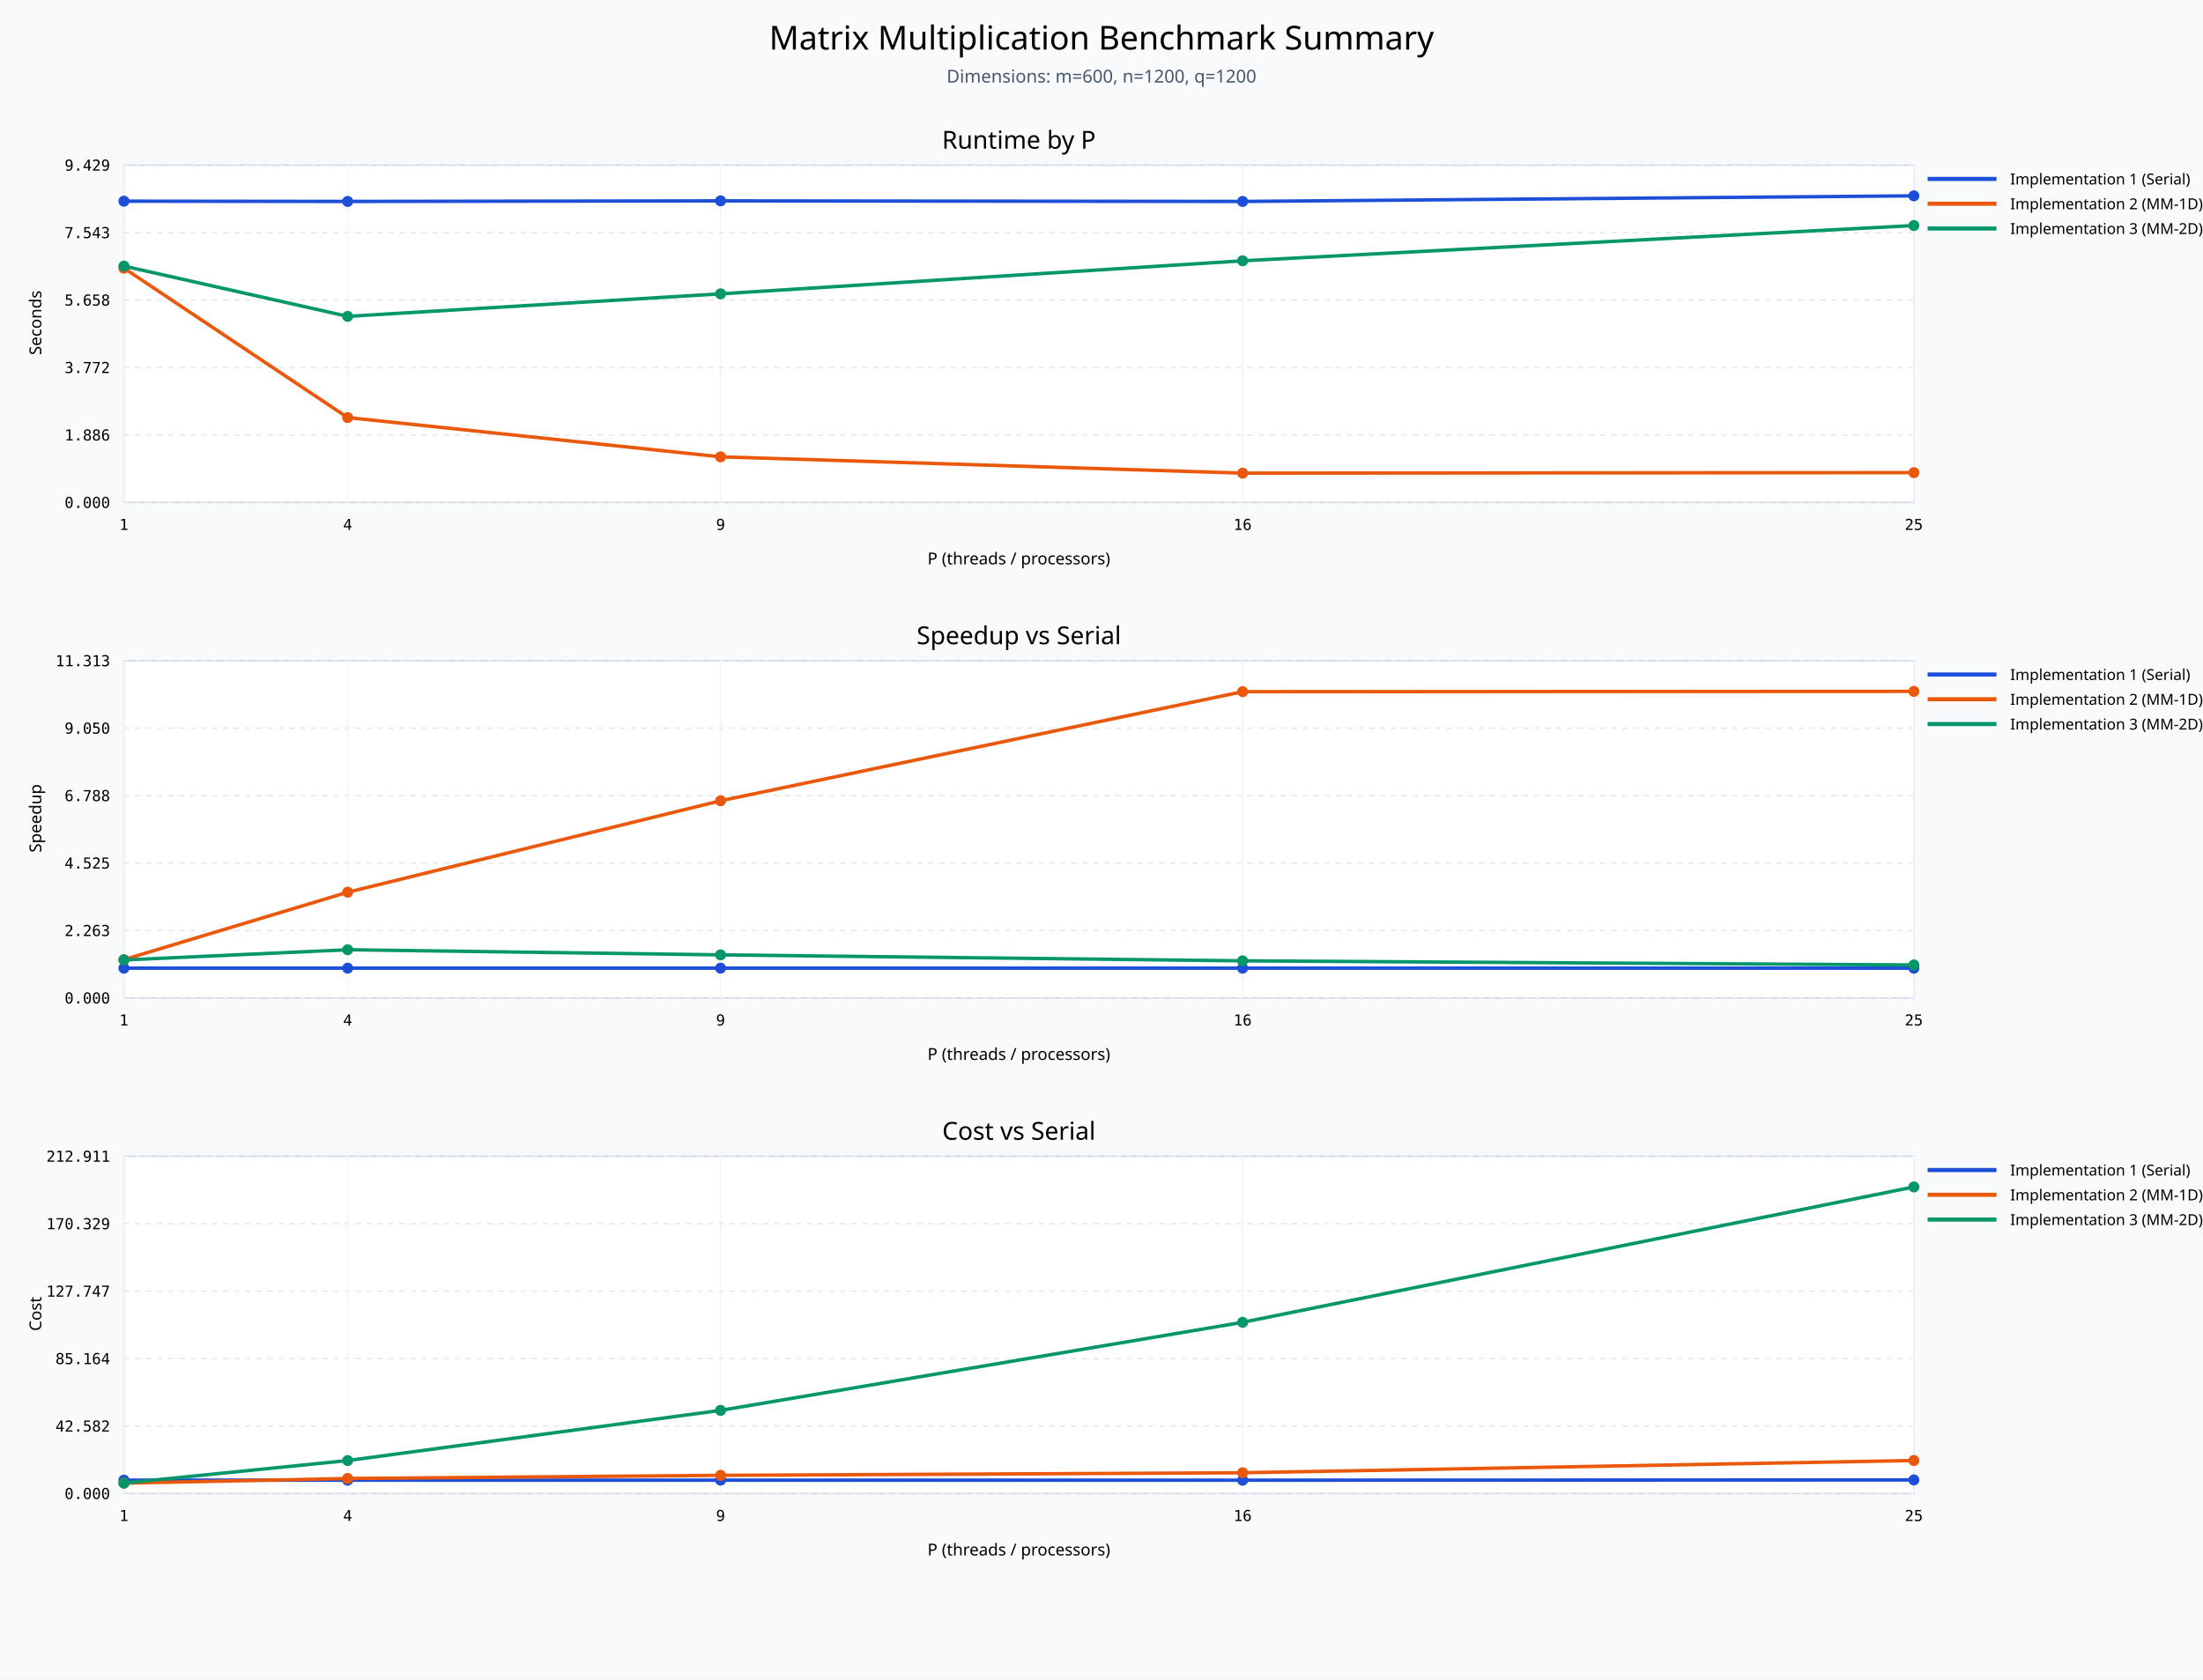
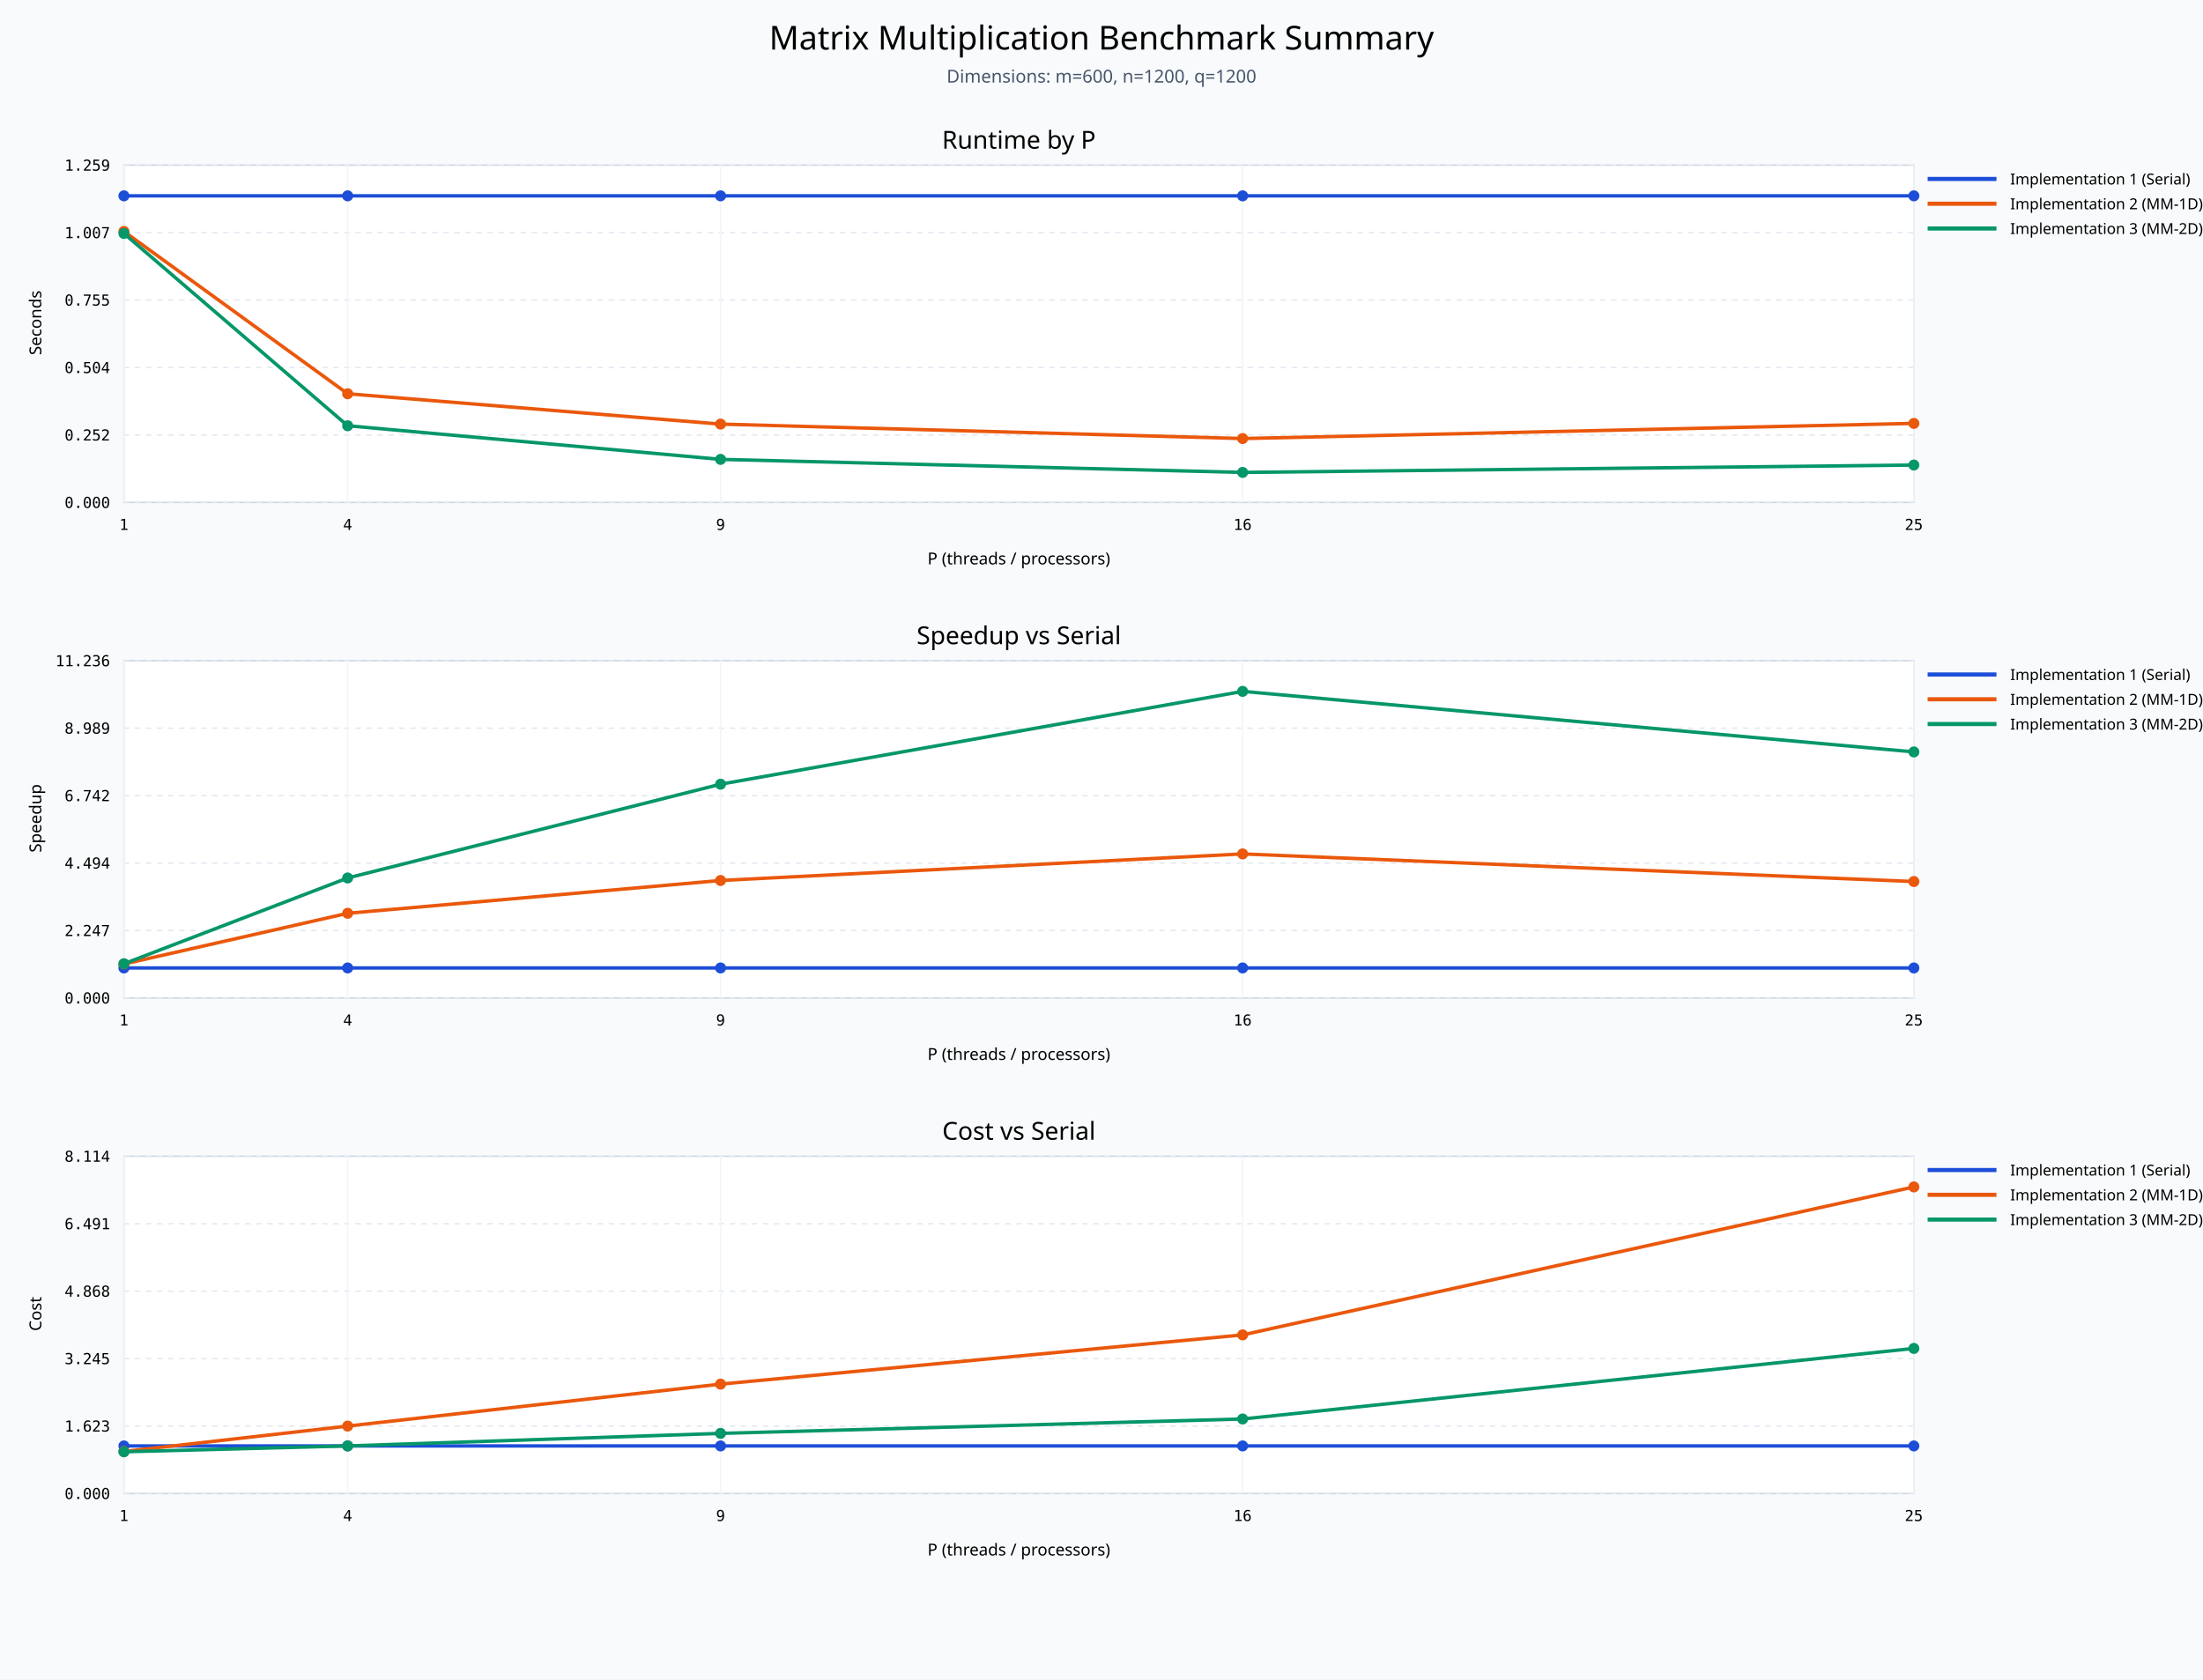
<svg xmlns="http://www.w3.org/2000/svg" width="1600" height="1220" viewBox="0 0 1600 1220">
  <rect width="100%" height="100%" fill="#f8fafc" />
  <text x="800" y="36" text-anchor="middle" font-size="24" font-family="sans-serif">Matrix Multiplication Benchmark Summary</text>
  <text x="800" y="60" text-anchor="middle" font-size="13" font-family="sans-serif" fill="#475569">Dimensions: m=600, n=1200, q=1200</text>
  <g>
    <text x="740" y="108" text-anchor="middle" font-size="18" font-family="sans-serif">Runtime by P</text>
    <rect x="90" y="120" width="1300" height="245" fill="#ffffff" stroke="#cbd5e1" />
    <line x1="90" y1="365" x2="1390" y2="365" stroke="#e2e8f0" stroke-dasharray="4,4" />
    <text x="80" y="369" text-anchor="end" font-size="11" font-family="monospace">0.000</text>
    <line x1="90.000" y1="316.000" x2="1390.000" y2="316.000" stroke="#e2e8f0" stroke-dasharray="4,4" />
-     <text x="80.000" y="320.000" text-anchor="end" font-size="11" font-family="monospace">1.886</text>
+     <text x="80.000" y="320.000" text-anchor="end" font-size="11" font-family="monospace">0.252</text>
    <line x1="90.000" y1="267.000" x2="1390.000" y2="267.000" stroke="#e2e8f0" stroke-dasharray="4,4" />
-     <text x="80.000" y="271.000" text-anchor="end" font-size="11" font-family="monospace">3.772</text>
+     <text x="80.000" y="271.000" text-anchor="end" font-size="11" font-family="monospace">0.504</text>
    <line x1="90.000" y1="218.000" x2="1390.000" y2="218.000" stroke="#e2e8f0" stroke-dasharray="4,4" />
-     <text x="80.000" y="222.000" text-anchor="end" font-size="11" font-family="monospace">5.658</text>
+     <text x="80.000" y="222.000" text-anchor="end" font-size="11" font-family="monospace">0.755</text>
    <line x1="90.000" y1="169.000" x2="1390.000" y2="169.000" stroke="#e2e8f0" stroke-dasharray="4,4" />
-     <text x="80.000" y="173.000" text-anchor="end" font-size="11" font-family="monospace">7.543</text>
+     <text x="80.000" y="173.000" text-anchor="end" font-size="11" font-family="monospace">1.007</text>
    <line x1="90.000" y1="120.000" x2="1390.000" y2="120.000" stroke="#e2e8f0" stroke-dasharray="4,4" />
-     <text x="80.000" y="124.000" text-anchor="end" font-size="11" font-family="monospace">9.429</text>
+     <text x="80.000" y="124.000" text-anchor="end" font-size="11" font-family="monospace">1.259</text>
    <line x1="90.000" y1="120.000" x2="90.000" y2="365.000" stroke="#f1f5f9" />
    <text x="90.000" y="385.000" text-anchor="middle" font-size="11" font-family="monospace">1</text>
    <line x1="252.500" y1="120.000" x2="252.500" y2="365.000" stroke="#f1f5f9" />
    <text x="252.500" y="385.000" text-anchor="middle" font-size="11" font-family="monospace">4</text>
    <line x1="523.333" y1="120.000" x2="523.333" y2="365.000" stroke="#f1f5f9" />
    <text x="523.333" y="385.000" text-anchor="middle" font-size="11" font-family="monospace">9</text>
    <line x1="902.500" y1="120.000" x2="902.500" y2="365.000" stroke="#f1f5f9" />
    <text x="902.500" y="385.000" text-anchor="middle" font-size="11" font-family="monospace">16</text>
    <line x1="1390.000" y1="120.000" x2="1390.000" y2="365.000" stroke="#f1f5f9" />
    <text x="1390.000" y="385.000" text-anchor="middle" font-size="11" font-family="monospace">25</text>
    <text x="740.000" y="410.000" text-anchor="middle" font-size="12" font-family="sans-serif">P (threads / processors)</text>
    <text x="38.000" y="242.500" transform="rotate(-90 30.000 242.500)" text-anchor="middle" font-size="12" font-family="sans-serif">Seconds</text>
-     <polyline fill="none" stroke="#1d4ed8" stroke-width="2.5" points="90,146.147 252.5,146.341 523.333,145.928 902.5,146.345 1390,142.273" />
-     <circle cx="90.000" cy="146.147" r="4" fill="#1d4ed8" />
-     <circle cx="252.500" cy="146.341" r="4" fill="#1d4ed8" />
-     <circle cx="523.333" cy="145.928" r="4" fill="#1d4ed8" />
-     <circle cx="902.500" cy="146.345" r="4" fill="#1d4ed8" />
+     <polyline fill="none" stroke="#1d4ed8" stroke-width="2.5" points="90,142.273 252.5,142.273 523.333,142.273 902.5,142.273 1390,142.273" />
+     <circle cx="90.000" cy="142.273" r="4" fill="#1d4ed8" />
+     <circle cx="252.500" cy="142.273" r="4" fill="#1d4ed8" />
+     <circle cx="523.333" cy="142.273" r="4" fill="#1d4ed8" />
+     <circle cx="902.500" cy="142.273" r="4" fill="#1d4ed8" />
    <circle cx="1390.000" cy="142.273" r="4" fill="#1d4ed8" />
    <line x1="1400.000" y1="130.000" x2="1450.000" y2="130.000" stroke="#1d4ed8" stroke-width="3" />
    <text x="1460.000" y="134.000" font-size="11" font-family="sans-serif">Implementation 1 (Serial)</text>
-     <polyline fill="none" stroke="#ea580c" stroke-width="2.5" points="90,194.787 252.5,303.355 523.333,331.882 902.5,343.718 1390,343.343" />
-     <circle cx="90.000" cy="194.787" r="4" fill="#ea580c" />
-     <circle cx="252.500" cy="303.355" r="4" fill="#ea580c" />
-     <circle cx="523.333" cy="331.882" r="4" fill="#ea580c" />
-     <circle cx="902.500" cy="343.718" r="4" fill="#ea580c" />
-     <circle cx="1390.000" cy="343.343" r="4" fill="#ea580c" />
+     <polyline fill="none" stroke="#ea580c" stroke-width="2.5" points="90,168.123 252.5,286.06 523.333,308.096 902.5,318.589 1390,307.588" />
+     <circle cx="90.000" cy="168.123" r="4" fill="#ea580c" />
+     <circle cx="252.500" cy="286.060" r="4" fill="#ea580c" />
+     <circle cx="523.333" cy="308.096" r="4" fill="#ea580c" />
+     <circle cx="902.500" cy="318.589" r="4" fill="#ea580c" />
+     <circle cx="1390.000" cy="307.588" r="4" fill="#ea580c" />
    <line x1="1400.000" y1="148.000" x2="1450.000" y2="148.000" stroke="#ea580c" stroke-width="3" />
    <text x="1460.000" y="152.000" font-size="11" font-family="sans-serif">Implementation 2 (MM-1D)</text>
-     <polyline fill="none" stroke="#059669" stroke-width="2.5" points="90,193.307 252.5,229.825 523.333,213.467 902.5,189.471 1390,163.835" />
-     <circle cx="90.000" cy="193.307" r="4" fill="#059669" />
-     <circle cx="252.500" cy="229.825" r="4" fill="#059669" />
-     <circle cx="523.333" cy="213.467" r="4" fill="#059669" />
-     <circle cx="902.500" cy="189.471" r="4" fill="#059669" />
-     <circle cx="1390.000" cy="163.835" r="4" fill="#059669" />
+     <polyline fill="none" stroke="#059669" stroke-width="2.5" points="90,169.603 252.5,309.293 523.333,333.727 902.5,343.195 1390,337.829" />
+     <circle cx="90.000" cy="169.603" r="4" fill="#059669" />
+     <circle cx="252.500" cy="309.293" r="4" fill="#059669" />
+     <circle cx="523.333" cy="333.727" r="4" fill="#059669" />
+     <circle cx="902.500" cy="343.195" r="4" fill="#059669" />
+     <circle cx="1390.000" cy="337.829" r="4" fill="#059669" />
    <line x1="1400.000" y1="166.000" x2="1450.000" y2="166.000" stroke="#059669" stroke-width="3" />
    <text x="1460.000" y="170.000" font-size="11" font-family="sans-serif">Implementation 3 (MM-2D)</text>
  </g>
  <g>
    <text x="740.000" y="468.000" text-anchor="middle" font-size="18" font-family="sans-serif">Speedup vs Serial</text>
    <rect x="90.000" y="480.000" width="1300.000" height="245.000" fill="#ffffff" stroke="#cbd5e1" />
    <line x1="90.000" y1="725.000" x2="1390.000" y2="725.000" stroke="#e2e8f0" stroke-dasharray="4,4" />
    <text x="80.000" y="729.000" text-anchor="end" font-size="11" font-family="monospace">0.000</text>
    <line x1="90.000" y1="676.000" x2="1390.000" y2="676.000" stroke="#e2e8f0" stroke-dasharray="4,4" />
-     <text x="80.000" y="680.000" text-anchor="end" font-size="11" font-family="monospace">2.263</text>
+     <text x="80.000" y="680.000" text-anchor="end" font-size="11" font-family="monospace">2.247</text>
    <line x1="90.000" y1="627.000" x2="1390.000" y2="627.000" stroke="#e2e8f0" stroke-dasharray="4,4" />
-     <text x="80.000" y="631.000" text-anchor="end" font-size="11" font-family="monospace">4.525</text>
+     <text x="80.000" y="631.000" text-anchor="end" font-size="11" font-family="monospace">4.494</text>
    <line x1="90.000" y1="578.000" x2="1390.000" y2="578.000" stroke="#e2e8f0" stroke-dasharray="4,4" />
-     <text x="80.000" y="582.000" text-anchor="end" font-size="11" font-family="monospace">6.788</text>
+     <text x="80.000" y="582.000" text-anchor="end" font-size="11" font-family="monospace">6.742</text>
    <line x1="90.000" y1="529.000" x2="1390.000" y2="529.000" stroke="#e2e8f0" stroke-dasharray="4,4" />
-     <text x="80.000" y="533.000" text-anchor="end" font-size="11" font-family="monospace">9.050</text>
+     <text x="80.000" y="533.000" text-anchor="end" font-size="11" font-family="monospace">8.989</text>
    <line x1="90.000" y1="480.000" x2="1390.000" y2="480.000" stroke="#e2e8f0" stroke-dasharray="4,4" />
-     <text x="80.000" y="484.000" text-anchor="end" font-size="11" font-family="monospace">11.313</text>
+     <text x="80.000" y="484.000" text-anchor="end" font-size="11" font-family="monospace">11.236</text>
    <line x1="90.000" y1="480.000" x2="90.000" y2="725.000" stroke="#f1f5f9" />
    <text x="90.000" y="745.000" text-anchor="middle" font-size="11" font-family="monospace">1</text>
    <line x1="252.500" y1="480.000" x2="252.500" y2="725.000" stroke="#f1f5f9" />
    <text x="252.500" y="745.000" text-anchor="middle" font-size="11" font-family="monospace">4</text>
    <line x1="523.333" y1="480.000" x2="523.333" y2="725.000" stroke="#f1f5f9" />
    <text x="523.333" y="745.000" text-anchor="middle" font-size="11" font-family="monospace">9</text>
    <line x1="902.500" y1="480.000" x2="902.500" y2="725.000" stroke="#f1f5f9" />
    <text x="902.500" y="745.000" text-anchor="middle" font-size="11" font-family="monospace">16</text>
    <line x1="1390.000" y1="480.000" x2="1390.000" y2="725.000" stroke="#f1f5f9" />
    <text x="1390.000" y="745.000" text-anchor="middle" font-size="11" font-family="monospace">25</text>
    <text x="740.000" y="770.000" text-anchor="middle" font-size="12" font-family="sans-serif">P (threads / processors)</text>
    <text x="38.000" y="602.500" transform="rotate(-90 30.000 602.500)" text-anchor="middle" font-size="12" font-family="sans-serif">Speedup</text>
-     <polyline fill="none" stroke="#1d4ed8" stroke-width="2.5" points="90,703.343 252.5,703.343 523.333,703.343 902.5,703.343 1390,703.343" />
-     <circle cx="90.000" cy="703.343" r="4" fill="#1d4ed8" />
-     <circle cx="252.500" cy="703.343" r="4" fill="#1d4ed8" />
-     <circle cx="523.333" cy="703.343" r="4" fill="#1d4ed8" />
-     <circle cx="902.500" cy="703.343" r="4" fill="#1d4ed8" />
-     <circle cx="1390.000" cy="703.343" r="4" fill="#1d4ed8" />
+     <polyline fill="none" stroke="#1d4ed8" stroke-width="2.5" points="90,703.195 252.5,703.195 523.333,703.195 902.5,703.195 1390,703.195" />
+     <circle cx="90.000" cy="703.195" r="4" fill="#1d4ed8" />
+     <circle cx="252.500" cy="703.195" r="4" fill="#1d4ed8" />
+     <circle cx="523.333" cy="703.195" r="4" fill="#1d4ed8" />
+     <circle cx="902.500" cy="703.195" r="4" fill="#1d4ed8" />
+     <circle cx="1390.000" cy="703.195" r="4" fill="#1d4ed8" />
    <line x1="1400.000" y1="490.000" x2="1450.000" y2="490.000" stroke="#1d4ed8" stroke-width="3" />
    <text x="1460.000" y="494.000" font-size="11" font-family="sans-serif">Implementation 1 (Serial)</text>
-     <polyline fill="none" stroke="#ea580c" stroke-width="2.5" points="90,697.154 252.5,648.182 523.333,581.739 902.5,502.491 1390,502.273" />
-     <circle cx="90.000" cy="697.154" r="4" fill="#ea580c" />
-     <circle cx="252.500" cy="648.182" r="4" fill="#ea580c" />
-     <circle cx="523.333" cy="581.739" r="4" fill="#ea580c" />
-     <circle cx="902.500" cy="502.491" r="4" fill="#ea580c" />
-     <circle cx="1390.000" cy="502.273" r="4" fill="#ea580c" />
+     <polyline fill="none" stroke="#ea580c" stroke-width="2.5" points="90,700.332 252.5,663.477 523.333,639.652 902.5,620.355 1390,640.408" />
+     <circle cx="90.000" cy="700.332" r="4" fill="#ea580c" />
+     <circle cx="252.500" cy="663.477" r="4" fill="#ea580c" />
+     <circle cx="523.333" cy="639.652" r="4" fill="#ea580c" />
+     <circle cx="902.500" cy="620.355" r="4" fill="#ea580c" />
+     <circle cx="1390.000" cy="640.408" r="4" fill="#ea580c" />
    <line x1="1400.000" y1="508.000" x2="1450.000" y2="508.000" stroke="#ea580c" stroke-width="3" />
    <text x="1460.000" y="512.000" font-size="11" font-family="sans-serif">Implementation 2 (MM-1D)</text>
-     <polyline fill="none" stroke="#059669" stroke-width="2.5" points="90,697.394 252.5,689.968 523.333,693.69 902.5,698.022 1390,701.022" />
-     <circle cx="90.000" cy="697.394" r="4" fill="#059669" />
-     <circle cx="252.500" cy="689.968" r="4" fill="#059669" />
-     <circle cx="523.333" cy="693.690" r="4" fill="#059669" />
-     <circle cx="902.500" cy="698.022" r="4" fill="#059669" />
-     <circle cx="1390.000" cy="701.022" r="4" fill="#059669" />
+     <polyline fill="none" stroke="#059669" stroke-width="2.5" points="90,700.145 252.5,637.819 523.333,569.704 902.5,502.273 1390,546.256" />
+     <circle cx="90.000" cy="700.145" r="4" fill="#059669" />
+     <circle cx="252.500" cy="637.819" r="4" fill="#059669" />
+     <circle cx="523.333" cy="569.704" r="4" fill="#059669" />
+     <circle cx="902.500" cy="502.273" r="4" fill="#059669" />
+     <circle cx="1390.000" cy="546.256" r="4" fill="#059669" />
    <line x1="1400.000" y1="526.000" x2="1450.000" y2="526.000" stroke="#059669" stroke-width="3" />
    <text x="1460.000" y="530.000" font-size="11" font-family="sans-serif">Implementation 3 (MM-2D)</text>
  </g>
  <g>
    <text x="740.000" y="828.000" text-anchor="middle" font-size="18" font-family="sans-serif">Cost vs Serial</text>
    <rect x="90.000" y="840.000" width="1300.000" height="245.000" fill="#ffffff" stroke="#cbd5e1" />
    <line x1="90.000" y1="1085.000" x2="1390.000" y2="1085.000" stroke="#e2e8f0" stroke-dasharray="4,4" />
    <text x="80.000" y="1089.000" text-anchor="end" font-size="11" font-family="monospace">0.000</text>
    <line x1="90.000" y1="1036.000" x2="1390.000" y2="1036.000" stroke="#e2e8f0" stroke-dasharray="4,4" />
-     <text x="80.000" y="1040.000" text-anchor="end" font-size="11" font-family="monospace">42.582</text>
+     <text x="80.000" y="1040.000" text-anchor="end" font-size="11" font-family="monospace">1.623</text>
    <line x1="90.000" y1="987.000" x2="1390.000" y2="987.000" stroke="#e2e8f0" stroke-dasharray="4,4" />
-     <text x="80.000" y="991.000" text-anchor="end" font-size="11" font-family="monospace">85.164</text>
+     <text x="80.000" y="991.000" text-anchor="end" font-size="11" font-family="monospace">3.245</text>
    <line x1="90.000" y1="938.000" x2="1390.000" y2="938.000" stroke="#e2e8f0" stroke-dasharray="4,4" />
-     <text x="80.000" y="942.000" text-anchor="end" font-size="11" font-family="monospace">127.747</text>
+     <text x="80.000" y="942.000" text-anchor="end" font-size="11" font-family="monospace">4.868</text>
    <line x1="90.000" y1="889.000" x2="1390.000" y2="889.000" stroke="#e2e8f0" stroke-dasharray="4,4" />
-     <text x="80.000" y="893.000" text-anchor="end" font-size="11" font-family="monospace">170.329</text>
+     <text x="80.000" y="893.000" text-anchor="end" font-size="11" font-family="monospace">6.491</text>
    <line x1="90.000" y1="840.000" x2="1390.000" y2="840.000" stroke="#e2e8f0" stroke-dasharray="4,4" />
-     <text x="80.000" y="844.000" text-anchor="end" font-size="11" font-family="monospace">212.911</text>
+     <text x="80.000" y="844.000" text-anchor="end" font-size="11" font-family="monospace">8.114</text>
    <line x1="90.000" y1="840.000" x2="90.000" y2="1085.000" stroke="#f1f5f9" />
    <text x="90.000" y="1105.000" text-anchor="middle" font-size="11" font-family="monospace">1</text>
    <line x1="252.500" y1="840.000" x2="252.500" y2="1085.000" stroke="#f1f5f9" />
    <text x="252.500" y="1105.000" text-anchor="middle" font-size="11" font-family="monospace">4</text>
    <line x1="523.333" y1="840.000" x2="523.333" y2="1085.000" stroke="#f1f5f9" />
    <text x="523.333" y="1105.000" text-anchor="middle" font-size="11" font-family="monospace">9</text>
    <line x1="902.500" y1="840.000" x2="902.500" y2="1085.000" stroke="#f1f5f9" />
    <text x="902.500" y="1105.000" text-anchor="middle" font-size="11" font-family="monospace">16</text>
    <line x1="1390.000" y1="840.000" x2="1390.000" y2="1085.000" stroke="#f1f5f9" />
    <text x="1390.000" y="1105.000" text-anchor="middle" font-size="11" font-family="monospace">25</text>
    <text x="740.000" y="1130.000" text-anchor="middle" font-size="12" font-family="sans-serif">P (threads / processors)</text>
    <text x="38.000" y="962.500" transform="rotate(-90 30.000 962.500)" text-anchor="middle" font-size="12" font-family="sans-serif">Cost</text>
-     <polyline fill="none" stroke="#1d4ed8" stroke-width="2.5" points="90,1075.31 252.5,1075.32 523.333,1075.3 902.5,1075.32 1390,1075.14" />
-     <circle cx="90.000" cy="1075.308" r="4" fill="#1d4ed8" />
-     <circle cx="252.500" cy="1075.316" r="4" fill="#1d4ed8" />
-     <circle cx="523.333" cy="1075.298" r="4" fill="#1d4ed8" />
-     <circle cx="902.500" cy="1075.316" r="4" fill="#1d4ed8" />
-     <circle cx="1390.000" cy="1075.136" r="4" fill="#1d4ed8" />
+     <polyline fill="none" stroke="#1d4ed8" stroke-width="2.5" points="90,1050.44 252.5,1050.44 523.333,1050.44 902.5,1050.44 1390,1050.44" />
+     <circle cx="90.000" cy="1050.438" r="4" fill="#1d4ed8" />
+     <circle cx="252.500" cy="1050.438" r="4" fill="#1d4ed8" />
+     <circle cx="523.333" cy="1050.438" r="4" fill="#1d4ed8" />
+     <circle cx="902.500" cy="1050.438" r="4" fill="#1d4ed8" />
+     <circle cx="1390.000" cy="1050.438" r="4" fill="#1d4ed8" />
    <line x1="1400.000" y1="850.000" x2="1450.000" y2="850.000" stroke="#1d4ed8" stroke-width="3" />
    <text x="1460.000" y="854.000" font-size="11" font-family="sans-serif">Implementation 1 (Serial)</text>
-     <polyline fill="none" stroke="#ea580c" stroke-width="2.5" points="90,1077.46 252.5,1074.08 523.333,1071.8 902.5,1069.92 1390,1061.02" />
-     <circle cx="90.000" cy="1077.462" r="4" fill="#ea580c" />
-     <circle cx="252.500" cy="1074.080" r="4" fill="#ea580c" />
-     <circle cx="523.333" cy="1071.800" r="4" fill="#ea580c" />
-     <circle cx="902.500" cy="1069.920" r="4" fill="#ea580c" />
-     <circle cx="1390.000" cy="1061.022" r="4" fill="#ea580c" />
+     <polyline fill="none" stroke="#ea580c" stroke-width="2.5" points="90,1054.45 252.5,1036 523.333,1005.53 902.5,969.77 1390,862.273" />
+     <circle cx="90.000" cy="1054.449" r="4" fill="#ea580c" />
+     <circle cx="252.500" cy="1036.001" r="4" fill="#ea580c" />
+     <circle cx="523.333" cy="1005.528" r="4" fill="#ea580c" />
+     <circle cx="902.500" cy="969.770" r="4" fill="#ea580c" />
+     <circle cx="1390.000" cy="862.273" r="4" fill="#ea580c" />
    <line x1="1400.000" y1="868.000" x2="1450.000" y2="868.000" stroke="#ea580c" stroke-width="3" />
    <text x="1460.000" y="872.000" font-size="11" font-family="sans-serif">Implementation 2 (MM-1D)</text>
-     <polyline fill="none" stroke="#059669" stroke-width="2.5" points="90,1077.4 252.5,1061.05 523.333,1024.6 902.5,960.621 1390,862.273" />
-     <circle cx="90.000" cy="1077.396" r="4" fill="#059669" />
-     <circle cx="252.500" cy="1061.054" r="4" fill="#059669" />
-     <circle cx="523.333" cy="1024.601" r="4" fill="#059669" />
-     <circle cx="902.500" cy="960.621" r="4" fill="#059669" />
-     <circle cx="1390.000" cy="862.273" r="4" fill="#059669" />
+     <polyline fill="none" stroke="#059669" stroke-width="2.5" points="90,1054.68 252.5,1050.42 523.333,1041.32 902.5,1030.86 1390,979.593" />
+     <circle cx="90.000" cy="1054.679" r="4" fill="#059669" />
+     <circle cx="252.500" cy="1050.422" r="4" fill="#059669" />
+     <circle cx="523.333" cy="1041.324" r="4" fill="#059669" />
+     <circle cx="902.500" cy="1030.861" r="4" fill="#059669" />
+     <circle cx="1390.000" cy="979.593" r="4" fill="#059669" />
    <line x1="1400.000" y1="886.000" x2="1450.000" y2="886.000" stroke="#059669" stroke-width="3" />
    <text x="1460.000" y="890.000" font-size="11" font-family="sans-serif">Implementation 3 (MM-2D)</text>
  </g>
</svg>
